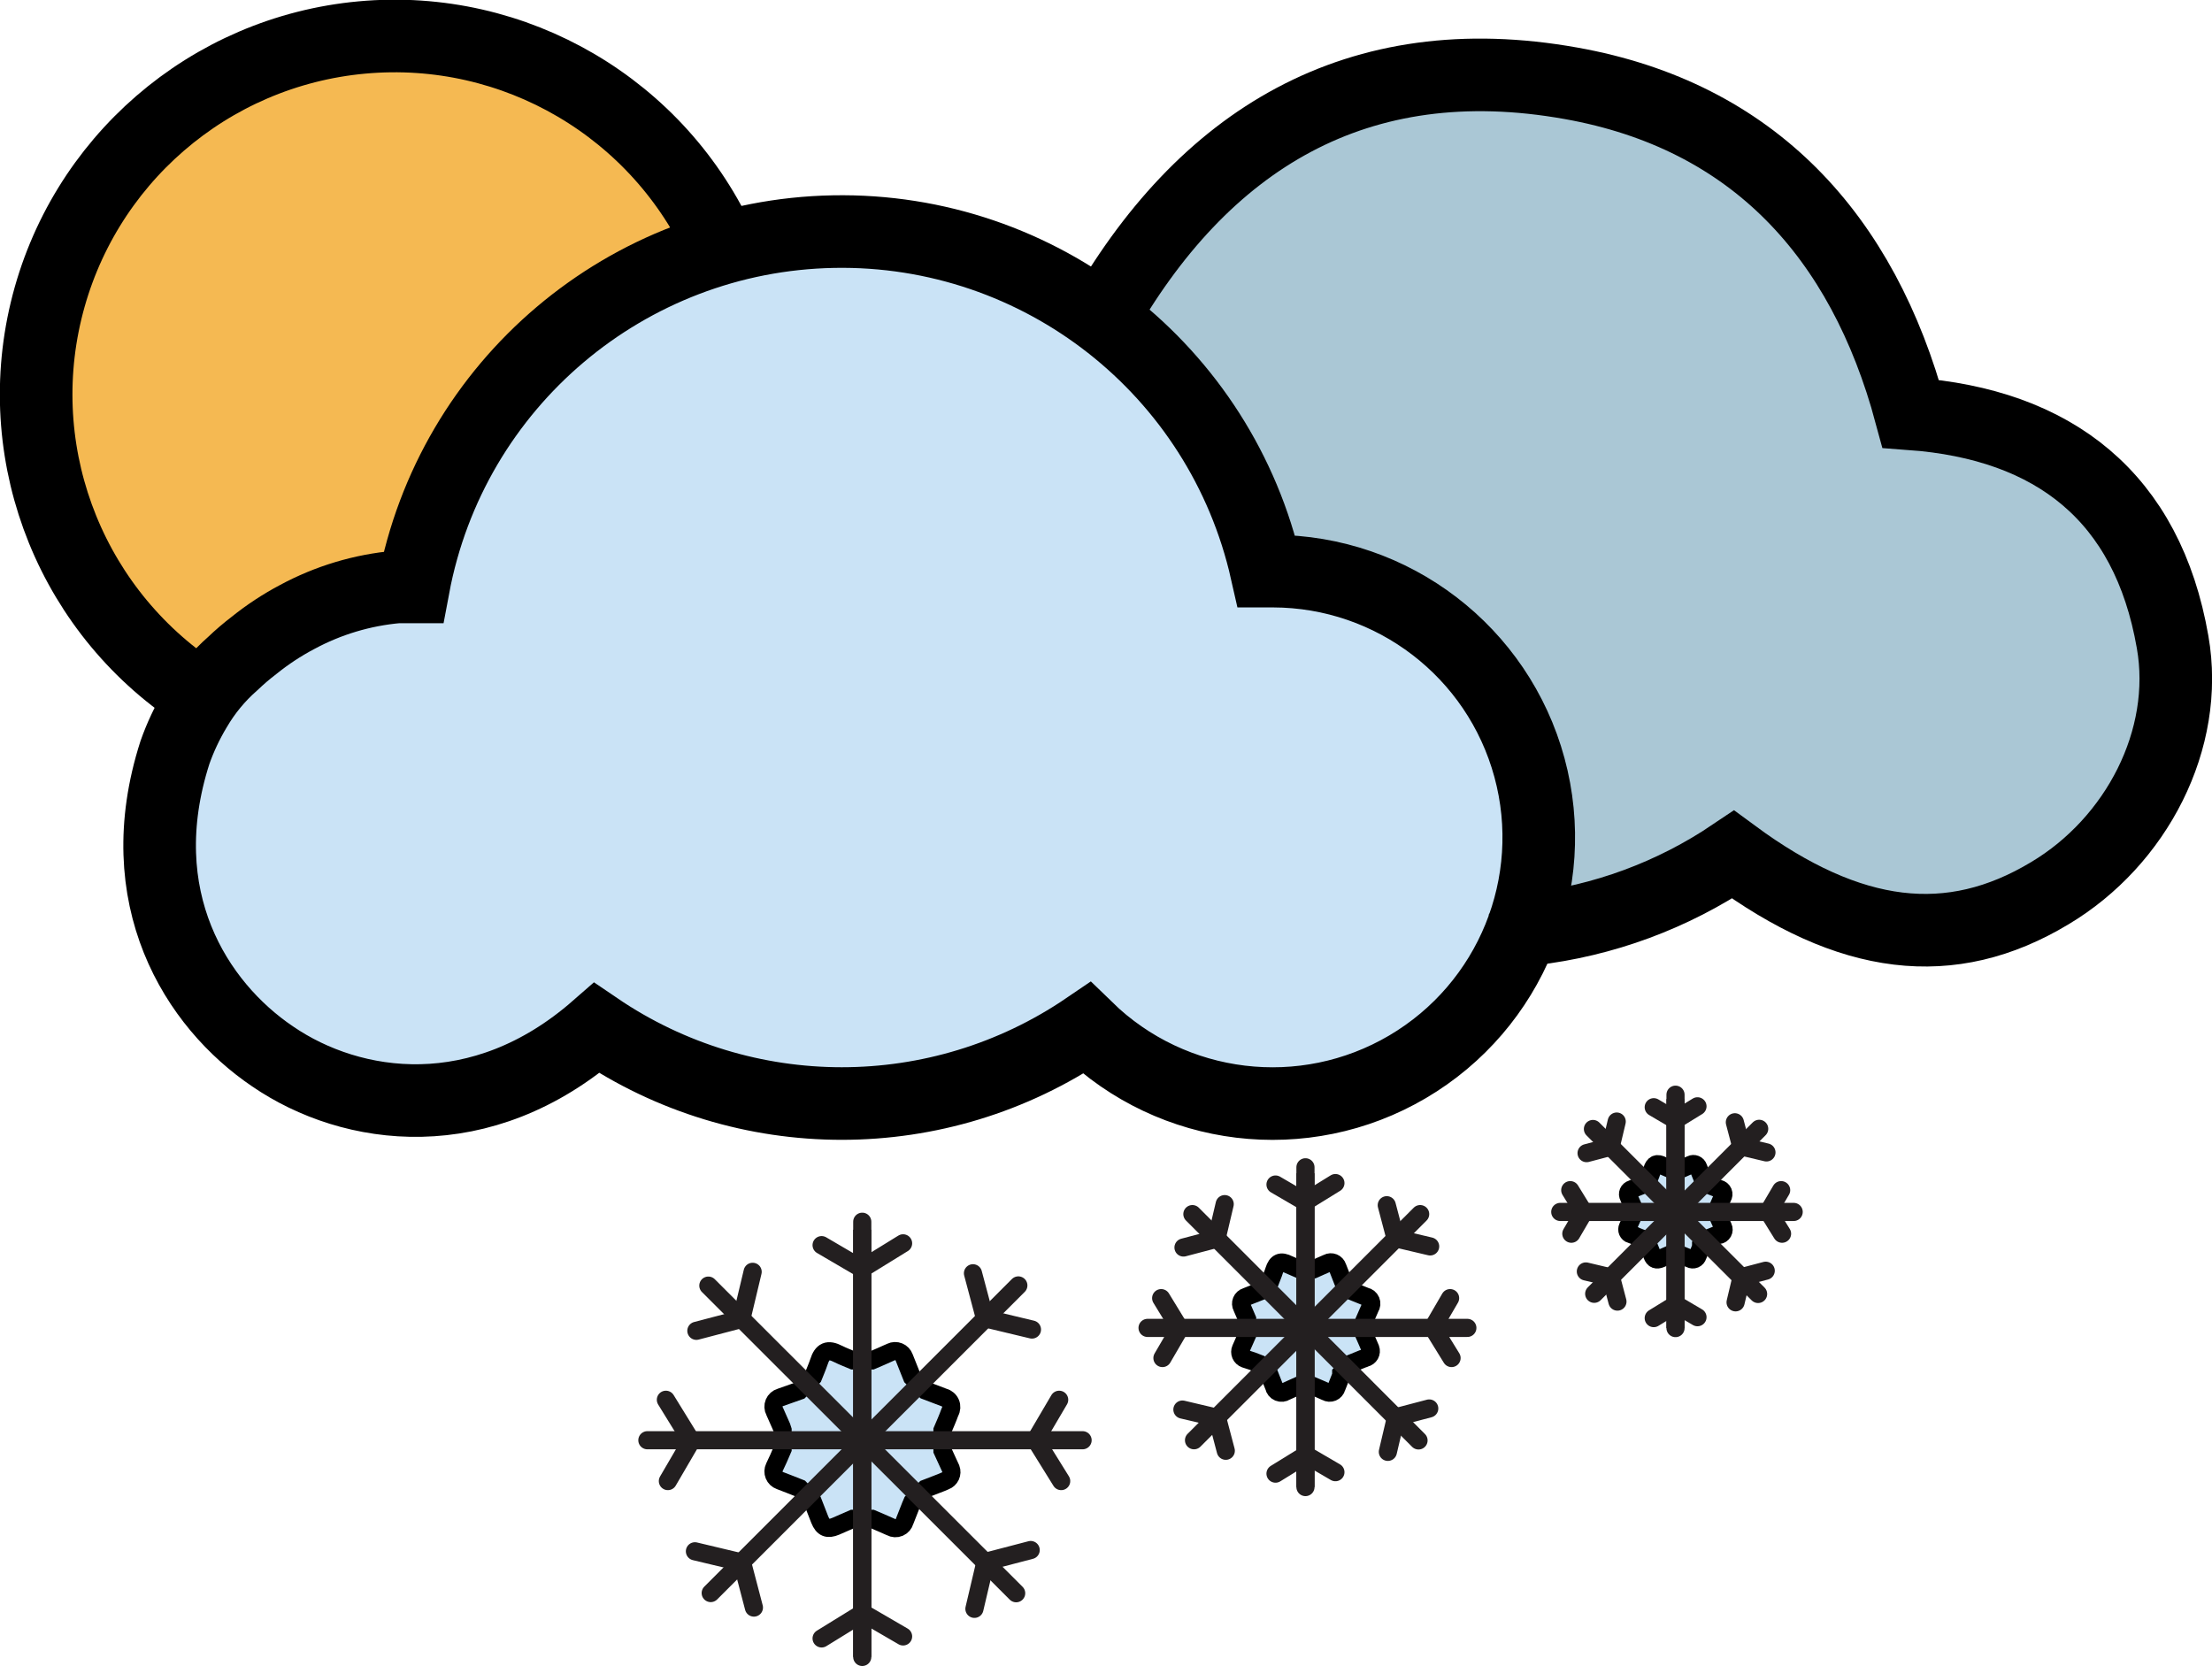
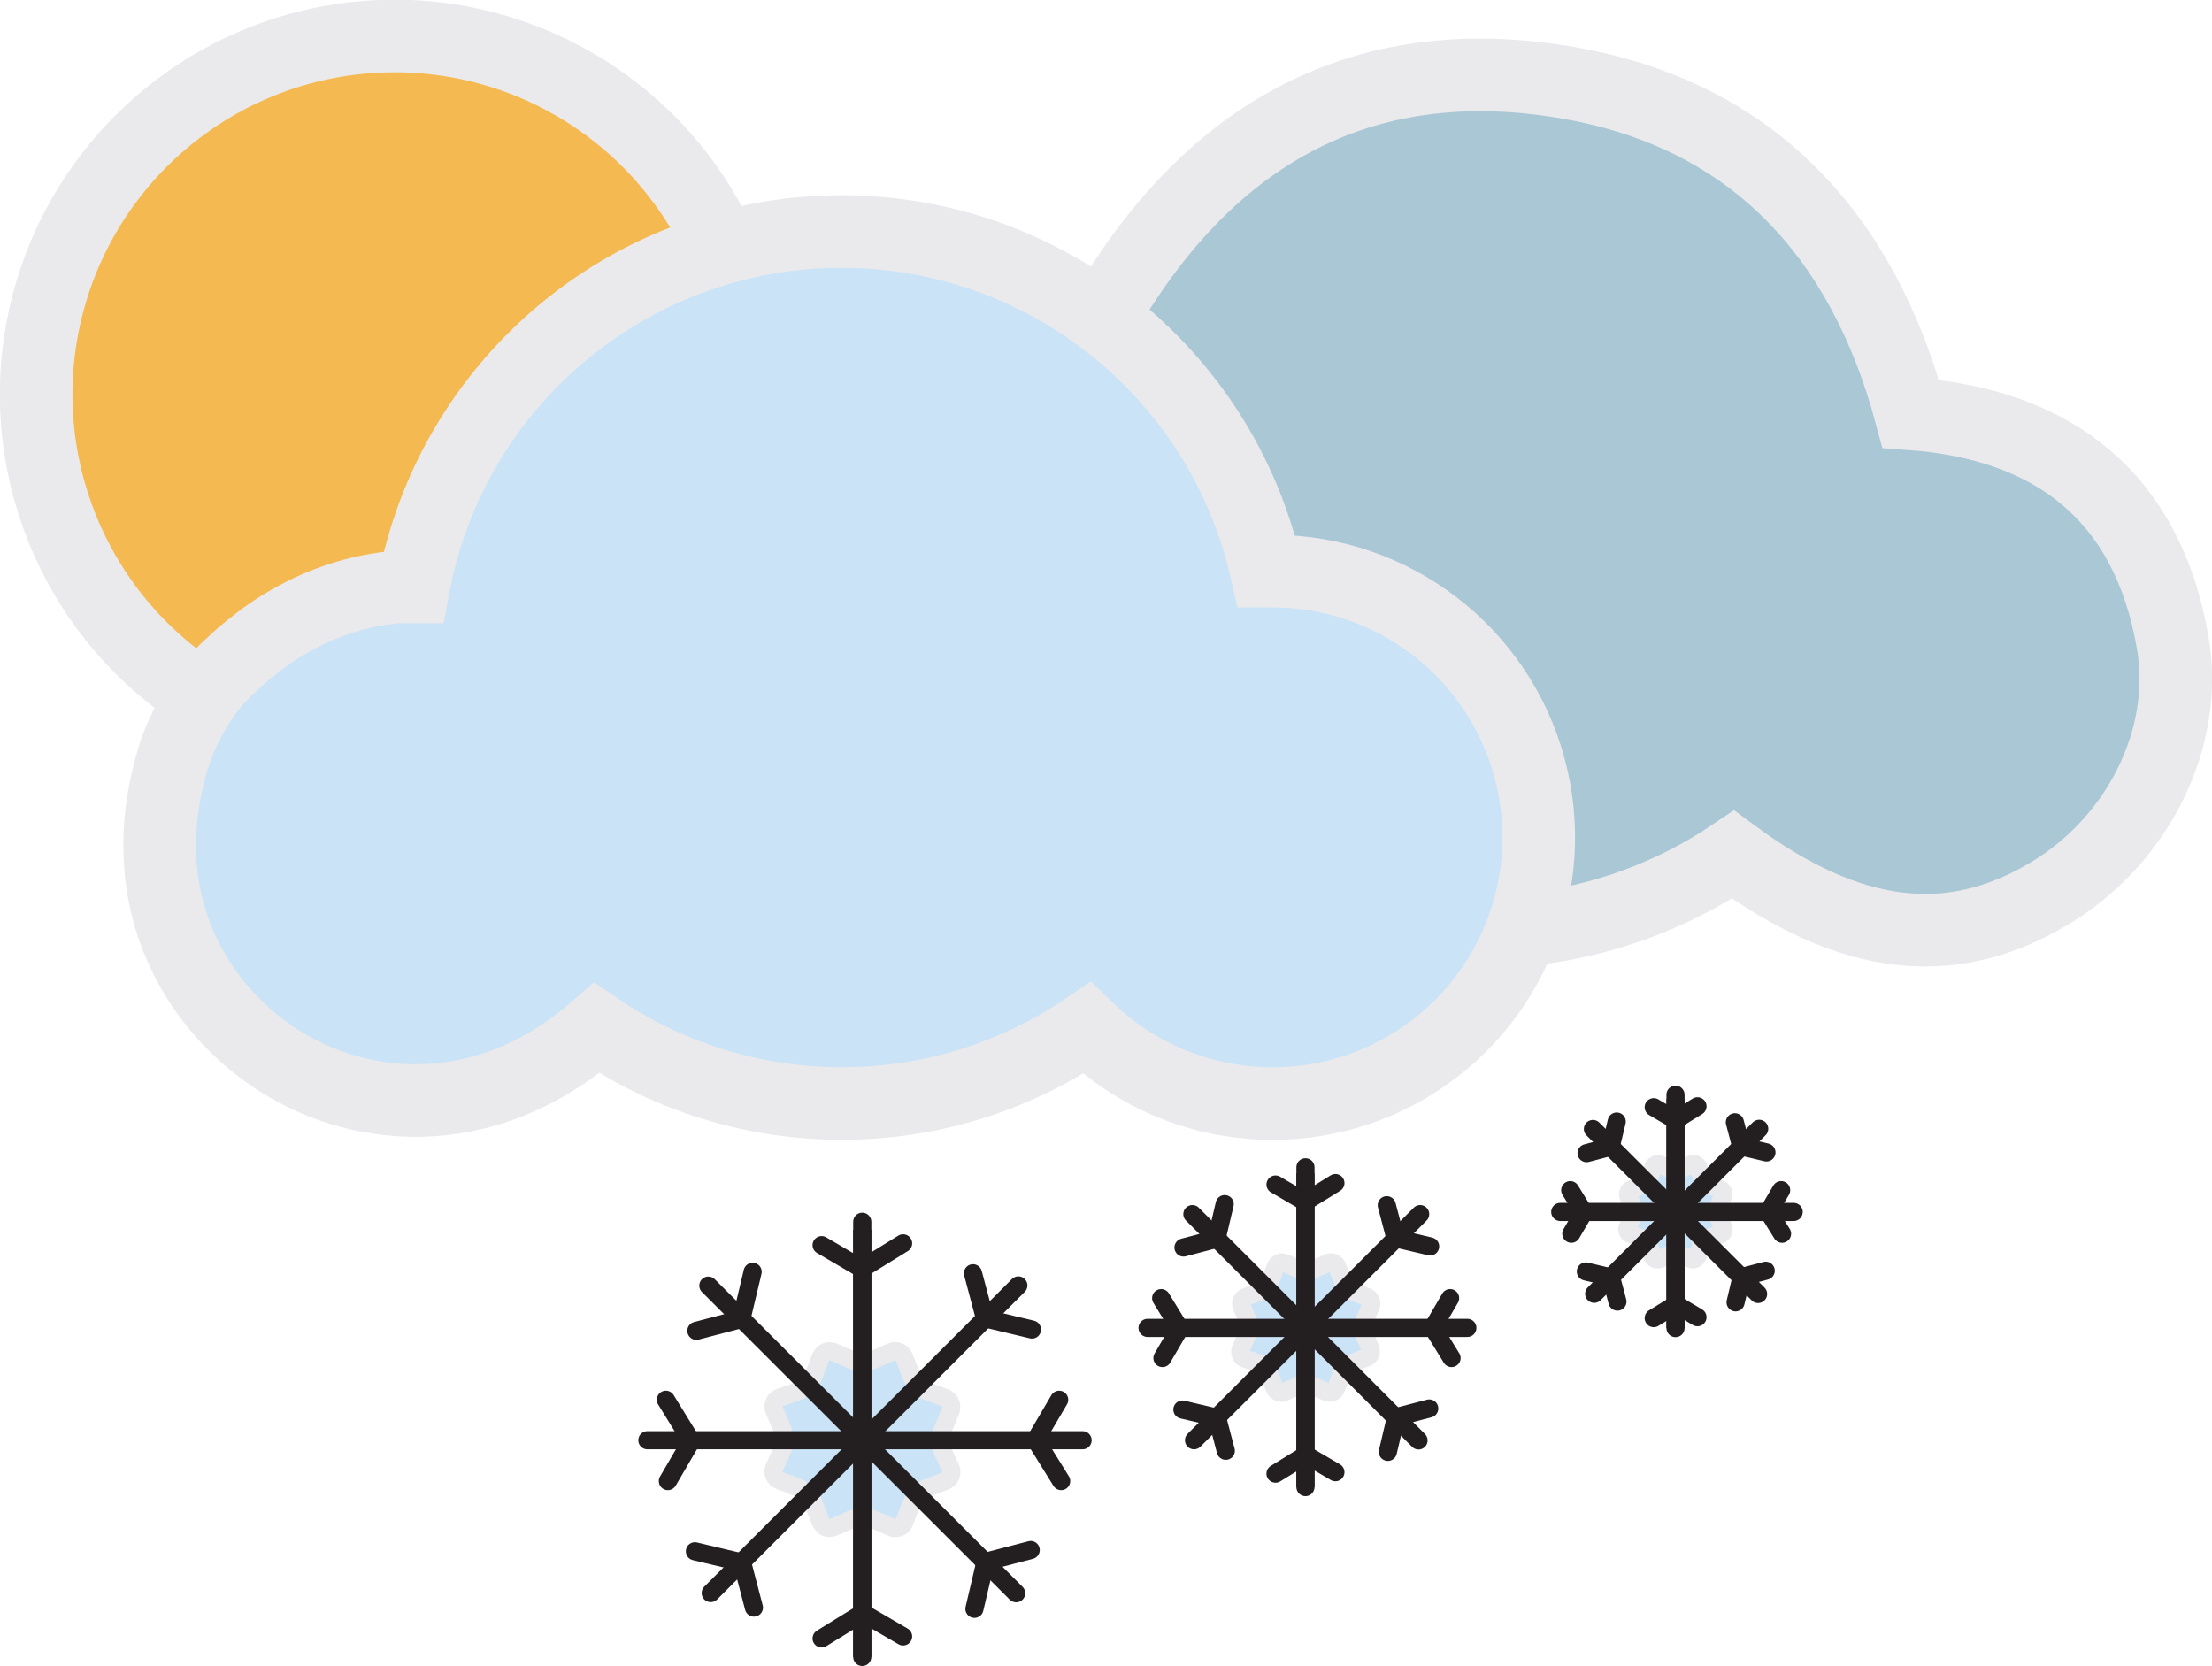
<svg xmlns="http://www.w3.org/2000/svg" viewBox="0 0 121.88 91.8">
  <defs>
-     <style>.cls-1{fill:#cae3f6;}.cls-2{fill:#f5b952;}.cls-3{fill:#aac7d5;}.cls-4,.cls-5,.cls-6,.cls-7{fill:none;stroke-miterlimit:10;}.cls-4,.cls-7{stroke:#000;}.cls-5,.cls-6{stroke:#231f20;}.cls-6{stroke-linecap:round;}.cls-7{stroke-width:4px;}</style>
+     <style>.cls-1{fill:#cae3f6;}.cls-2{fill:#f5b952;}.cls-3{fill:#aac7d5;}.cls-4,.cls-5,.cls-6,.cls-7{fill:none;stroke-miterlimit:10;}.cls-4,.cls-7{stroke:#EAEAEC;}.cls-5,.cls-6{stroke:#231f20;}.cls-6{stroke-linecap:round;}.cls-7{stroke-width:4px;}</style>
  </defs>
  <g id="Layer_2" data-name="Layer 2">
    <g id="Layer_1-2" data-name="Layer 1">
      <path class="cls-1" d="M52.39,80.84c-.15-.35-.3-.68-.46-1V78.72l.41-1a.54.54,0,0,0-.35-.85l-1-.39-.75-.73c-.15-.38-.29-.74-.43-1.08a.53.53,0,0,0-.73-.3l-.56.24-.49.22H47c-.28-.12-.55-.23-.81-.36-.58-.29-.88-.15-1.07.45-.09.27-.21.53-.32.82l-.75.75L43,77a.53.53,0,0,0-.32.76l.39.88s0,.09.05.14v1.06c-.15.37-.31.71-.45,1.06a.53.53,0,0,0,.3.73l.57.22.53.2.71.73c.14.34.26.66.39,1s.43.55.88.35l.94-.41h1.05l.54.23.5.21a.53.53,0,0,0,.77-.32l.35-.9.06-.15L51,82l.88-.35.21-.08A.52.52,0,0,0,52.39,80.84Z" />
      <path class="cls-1" d="M75.51,74.23c-.1-.25-.22-.5-.33-.76v-.8l.31-.7c.14-.32.06-.51-.26-.63l-.72-.28L74,70.52l-.31-.8a.4.4,0,0,0-.54-.22l-.41.18-.36.16h-.78c-.2-.09-.4-.16-.59-.26-.43-.21-.65-.11-.79.33-.06.2-.15.39-.23.6l-.56.56-.76.3a.39.39,0,0,0-.23.56c.09.22.19.43.28.65a.69.69,0,0,0,0,.1v.78l-.34.78a.38.38,0,0,0,.23.53l.41.17.39.15.53.53.28.72c.13.33.32.4.65.26l.69-.3h.77l.4.17.36.15a.39.39,0,0,0,.57-.24c.09-.21.17-.43.26-.65a.48.48,0,0,1,0-.11l.53-.54.64-.26.16-.06A.38.38,0,0,0,75.51,74.23Z" />
      <path class="cls-1" d="M94.94,67.52,94.69,67v-.58l.22-.52c.1-.22,0-.36-.19-.45l-.52-.21-.4-.39-.23-.58a.28.28,0,0,0-.39-.16l-.3.13-.27.11h-.56l-.44-.19c-.31-.15-.47-.08-.57.24-.05.15-.11.29-.17.44l-.41.41-.55.22a.28.28,0,0,0-.17.41l.2.47,0,.08V67l-.25.57a.28.28,0,0,0,.17.39l.3.12.28.11.39.39.21.52c.09.24.23.3.47.19l.5-.22h.56l.29.13.27.11a.28.28,0,0,0,.41-.17c.07-.16.13-.32.19-.48l0-.08.39-.4.47-.18.11,0A.29.29,0,0,0,94.94,67.52Z" />
      <path class="cls-2" d="M22.48,2.48a20.1,20.1,0,1,0,20.1,20.1A20.13,20.13,0,0,0,22.48,2.48Z" />
      <path class="cls-3" d="M83.16,52.76a1.32,1.32,0,0,1,.77-.46,24.92,24.92,0,0,0,11.14-4.1c6.44,4.75,12,5.4,17.45,2.13,4.78-2.85,7.7-8.5,6.76-13.85-1.38-8-6.52-12-14.43-12.57-2.64-9.85-8.67-16.42-18.71-18.22-11.75-2.1-20.3,3.05-26,13.24" />
      <path class="cls-1" d="M69.71,32.58h-.35a24,24,0,0,0-47,.87l-.86,0A13.89,13.89,0,0,0,16,35.1a14.38,14.38,0,0,0-2.36,1.56c-.4.33-.79.67-1.17,1.05a10.11,10.11,0,0,0-2.06,2.5A13.24,13.24,0,0,0,9.23,42.6c-2.56,7.95,1.16,13.91,5.39,16.76s11.5,4,17.85-1.57a24,24,0,0,0,27,0A14.67,14.67,0,1,0,69.71,32.58Z" />
      <path class="cls-4" d="M52.39,80.93l-.46-1V78.81c.14-.33.28-.64.41-1A.55.55,0,0,0,52,77l-1-.38-.75-.74-.43-1.08a.53.53,0,0,0-.73-.3l-.56.25-.49.21H47c-.28-.12-.55-.22-.81-.35-.58-.3-.88-.16-1.07.44-.09.27-.21.54-.32.82l-.75.76L43,77a.53.53,0,0,0-.32.76l.39.88a1.31,1.31,0,0,1,.05.15v1.06c-.15.36-.31.71-.45,1a.53.53,0,0,0,.3.73l.57.22.53.21.71.73.39,1c.18.45.43.55.88.36l.94-.41h1.05l.54.23.5.22a.53.53,0,0,0,.77-.33l.35-.89a1.14,1.14,0,0,1,.06-.15l.73-.74.88-.34.21-.09A.52.52,0,0,0,52.39,80.93Z" />
      <line class="cls-5" x1="47.51" y1="67.76" x2="47.51" y2="91.3" />
      <line class="cls-6" x1="47.51" y1="67.32" x2="47.51" y2="91.3" />
      <polyline class="cls-6" points="45.27 68.61 47.49 69.91 49.76 68.51" />
      <polyline class="cls-6" points="49.76 90.17 47.54 88.88 45.27 90.28" />
      <line class="cls-6" x1="39.03" y1="70.84" x2="55.99" y2="87.79" />
      <polyline class="cls-6" points="38.37 73.33 40.85 72.68 41.47 70.08" />
      <polyline class="cls-6" points="56.79 85.41 54.3 86.06 53.69 88.65" />
      <line class="cls-6" x1="56.11" y1="70.83" x2="39.16" y2="87.78" />
      <polyline class="cls-6" points="53.61 70.16 54.27 72.64 56.86 73.26" />
      <polyline class="cls-6" points="41.54 88.58 40.89 86.1 38.29 85.48" />
      <line class="cls-6" x1="59.65" y1="79.36" x2="35.67" y2="79.36" />
      <polyline class="cls-6" points="58.36 77.13 57.06 79.34 58.47 81.61" />
      <polyline class="cls-6" points="36.8 81.61 38.09 79.4 36.69 77.13" />
      <path class="cls-4" d="M75.51,74.32c-.1-.25-.22-.5-.33-.76v-.79l.31-.71a.4.4,0,0,0-.26-.62l-.72-.29L74,70.61l-.31-.79a.38.38,0,0,0-.54-.22l-.41.18-.36.16h-.78L71,69.68c-.43-.22-.65-.12-.79.32-.06.2-.15.39-.23.61l-.56.55-.76.3a.39.39,0,0,0-.23.56c.09.22.19.43.28.65a.76.76,0,0,0,0,.11v.78c-.12.26-.23.52-.34.77a.4.4,0,0,0,.23.54L69,75l.39.15.53.54.28.71a.42.42,0,0,0,.65.27l.69-.31h.77l.4.17.36.16a.39.39,0,0,0,.57-.24l.26-.66,0-.11.53-.54.64-.26a.76.76,0,0,0,.16-.06A.38.38,0,0,0,75.51,74.32Z" />
      <line class="cls-5" x1="71.93" y1="64.65" x2="71.93" y2="81.94" />
      <line class="cls-6" x1="71.93" y1="64.32" x2="71.93" y2="81.94" />
      <polyline class="cls-6" points="70.28 65.27 71.91 66.22 73.58 65.19" />
      <polyline class="cls-6" points="73.58 81.12 71.95 80.17 70.28 81.2" />
      <line class="cls-6" x1="65.7" y1="66.9" x2="78.16" y2="79.37" />
      <polyline class="cls-6" points="65.21 68.74 67.03 68.26 67.48 66.35" />
      <polyline class="cls-6" points="78.75 77.61 76.92 78.09 76.47 80" />
      <line class="cls-6" x1="78.25" y1="66.9" x2="65.79" y2="79.36" />
      <polyline class="cls-6" points="76.41 66.41 76.89 68.23 78.8 68.68" />
      <polyline class="cls-6" points="67.54 79.94 67.06 78.12 65.15 77.67" />
      <line class="cls-6" x1="80.85" y1="73.17" x2="63.23" y2="73.17" />
      <polyline class="cls-6" points="79.9 71.53 78.95 73.16 79.98 74.83" />
      <polyline class="cls-6" points="64.05 74.83 65 73.2 63.98 71.53" />
      <path class="cls-4" d="M94.94,67.62c-.08-.19-.16-.37-.25-.56v-.58l.22-.51a.3.3,0,0,0-.19-.46l-.52-.2-.4-.4c-.08-.2-.16-.39-.23-.58a.28.28,0,0,0-.39-.16l-.3.13-.27.12h-.56l-.44-.19c-.31-.16-.47-.09-.57.23-.05.15-.11.29-.17.45l-.41.4-.55.22a.28.28,0,0,0-.17.41c.06.16.13.31.2.47l0,.08v.57c-.09.19-.17.38-.25.56a.28.28,0,0,0,.17.39c.1,0,.2.08.3.12l.28.11.39.4.21.52c.09.24.23.29.47.19l.5-.22h.56l.29.12.27.11a.28.28,0,0,0,.41-.17c.07-.16.13-.32.19-.48l0-.08.39-.39.47-.19.11,0A.3.3,0,0,0,94.94,67.62Z" />
      <line class="cls-5" x1="92.32" y1="60.56" x2="92.32" y2="73.18" />
      <line class="cls-6" x1="92.32" y1="60.32" x2="92.32" y2="73.18" />
      <polyline class="cls-6" points="91.12 61.01 92.31 61.71 93.53 60.96" />
      <polyline class="cls-6" points="93.53 72.58 92.34 71.88 91.12 72.63" />
      <line class="cls-6" x1="87.77" y1="62.21" x2="96.87" y2="71.3" />
      <polyline class="cls-6" points="87.42 63.54 88.75 63.19 89.08 61.8" />
      <polyline class="cls-6" points="97.29 70.02 95.96 70.37 95.63 71.76" />
      <line class="cls-6" x1="96.93" y1="62.2" x2="87.84" y2="71.29" />
      <polyline class="cls-6" points="95.59 61.84 95.94 63.17 97.33 63.5" />
      <polyline class="cls-6" points="89.12 71.72 88.77 70.39 87.38 70.06" />
      <line class="cls-6" x1="98.83" y1="66.78" x2="85.97" y2="66.78" />
      <polyline class="cls-6" points="98.14 65.58 97.44 66.77 98.19 67.98" />
      <polyline class="cls-6" points="86.58 67.98 87.27 66.8 86.52 65.58" />
      <path class="cls-7" d="M39.79,13.71A19.75,19.75,0,1,0,11.21,38.44" />
      <path class="cls-7" d="M83.58,51.66a1.27,1.27,0,0,1,.78-.46,25,25,0,0,0,11.13-4.11c6.44,4.75,12,5.41,17.45,2.13,4.78-2.85,7.71-8.49,6.77-13.84-1.39-8-6.53-12-14.43-12.58C102.64,13,96.6,6.38,86.56,4.59c-11.74-2.1-20.29,3.05-26,13.23" />
      <path class="cls-7" d="M70.14,31.47l-.36,0a24,24,0,0,0-47,.87c-.29,0-.58,0-.87,0A14.27,14.27,0,0,0,16.37,34,14.8,14.8,0,0,0,14,35.56a14.06,14.06,0,0,0-1.17,1,10.07,10.07,0,0,0-2.06,2.5,13.13,13.13,0,0,0-1.13,2.4c-2.57,8,1.16,13.9,5.38,16.75,4.38,3,11.5,4,17.86-1.56a24,24,0,0,0,27,0A14.67,14.67,0,1,0,70.14,31.47Z" />
    </g>
  </g>
</svg>
